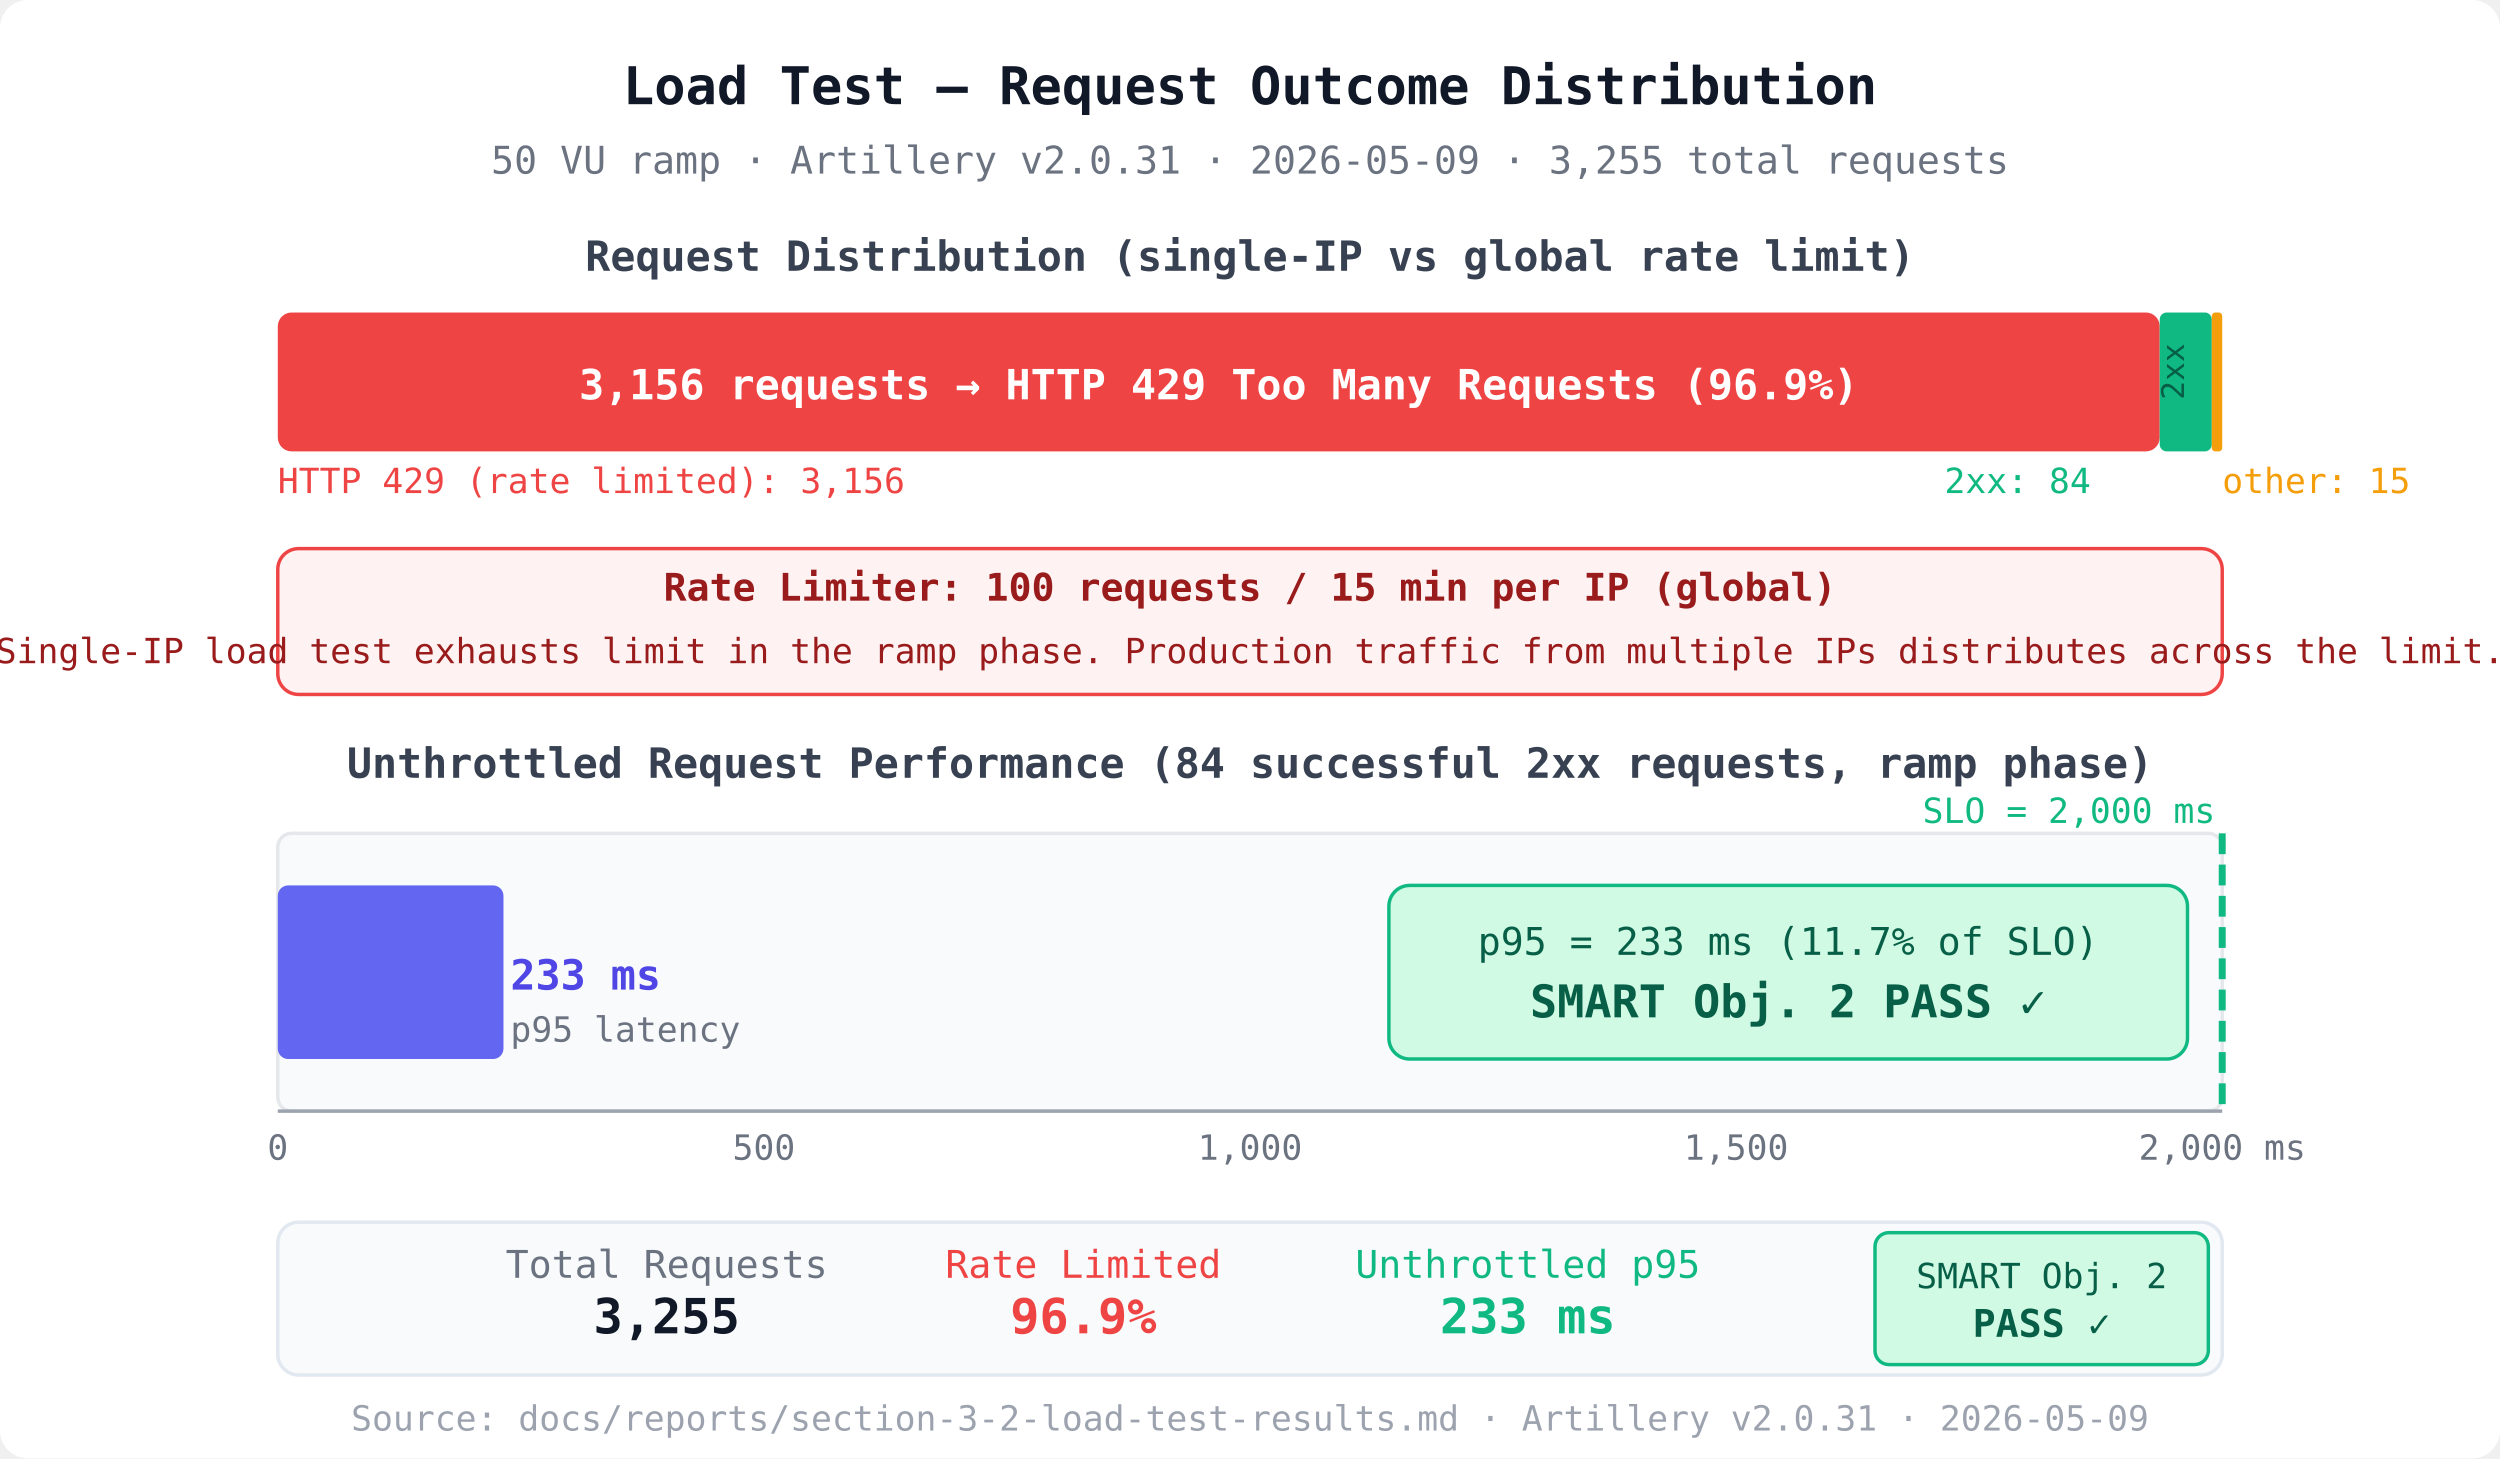
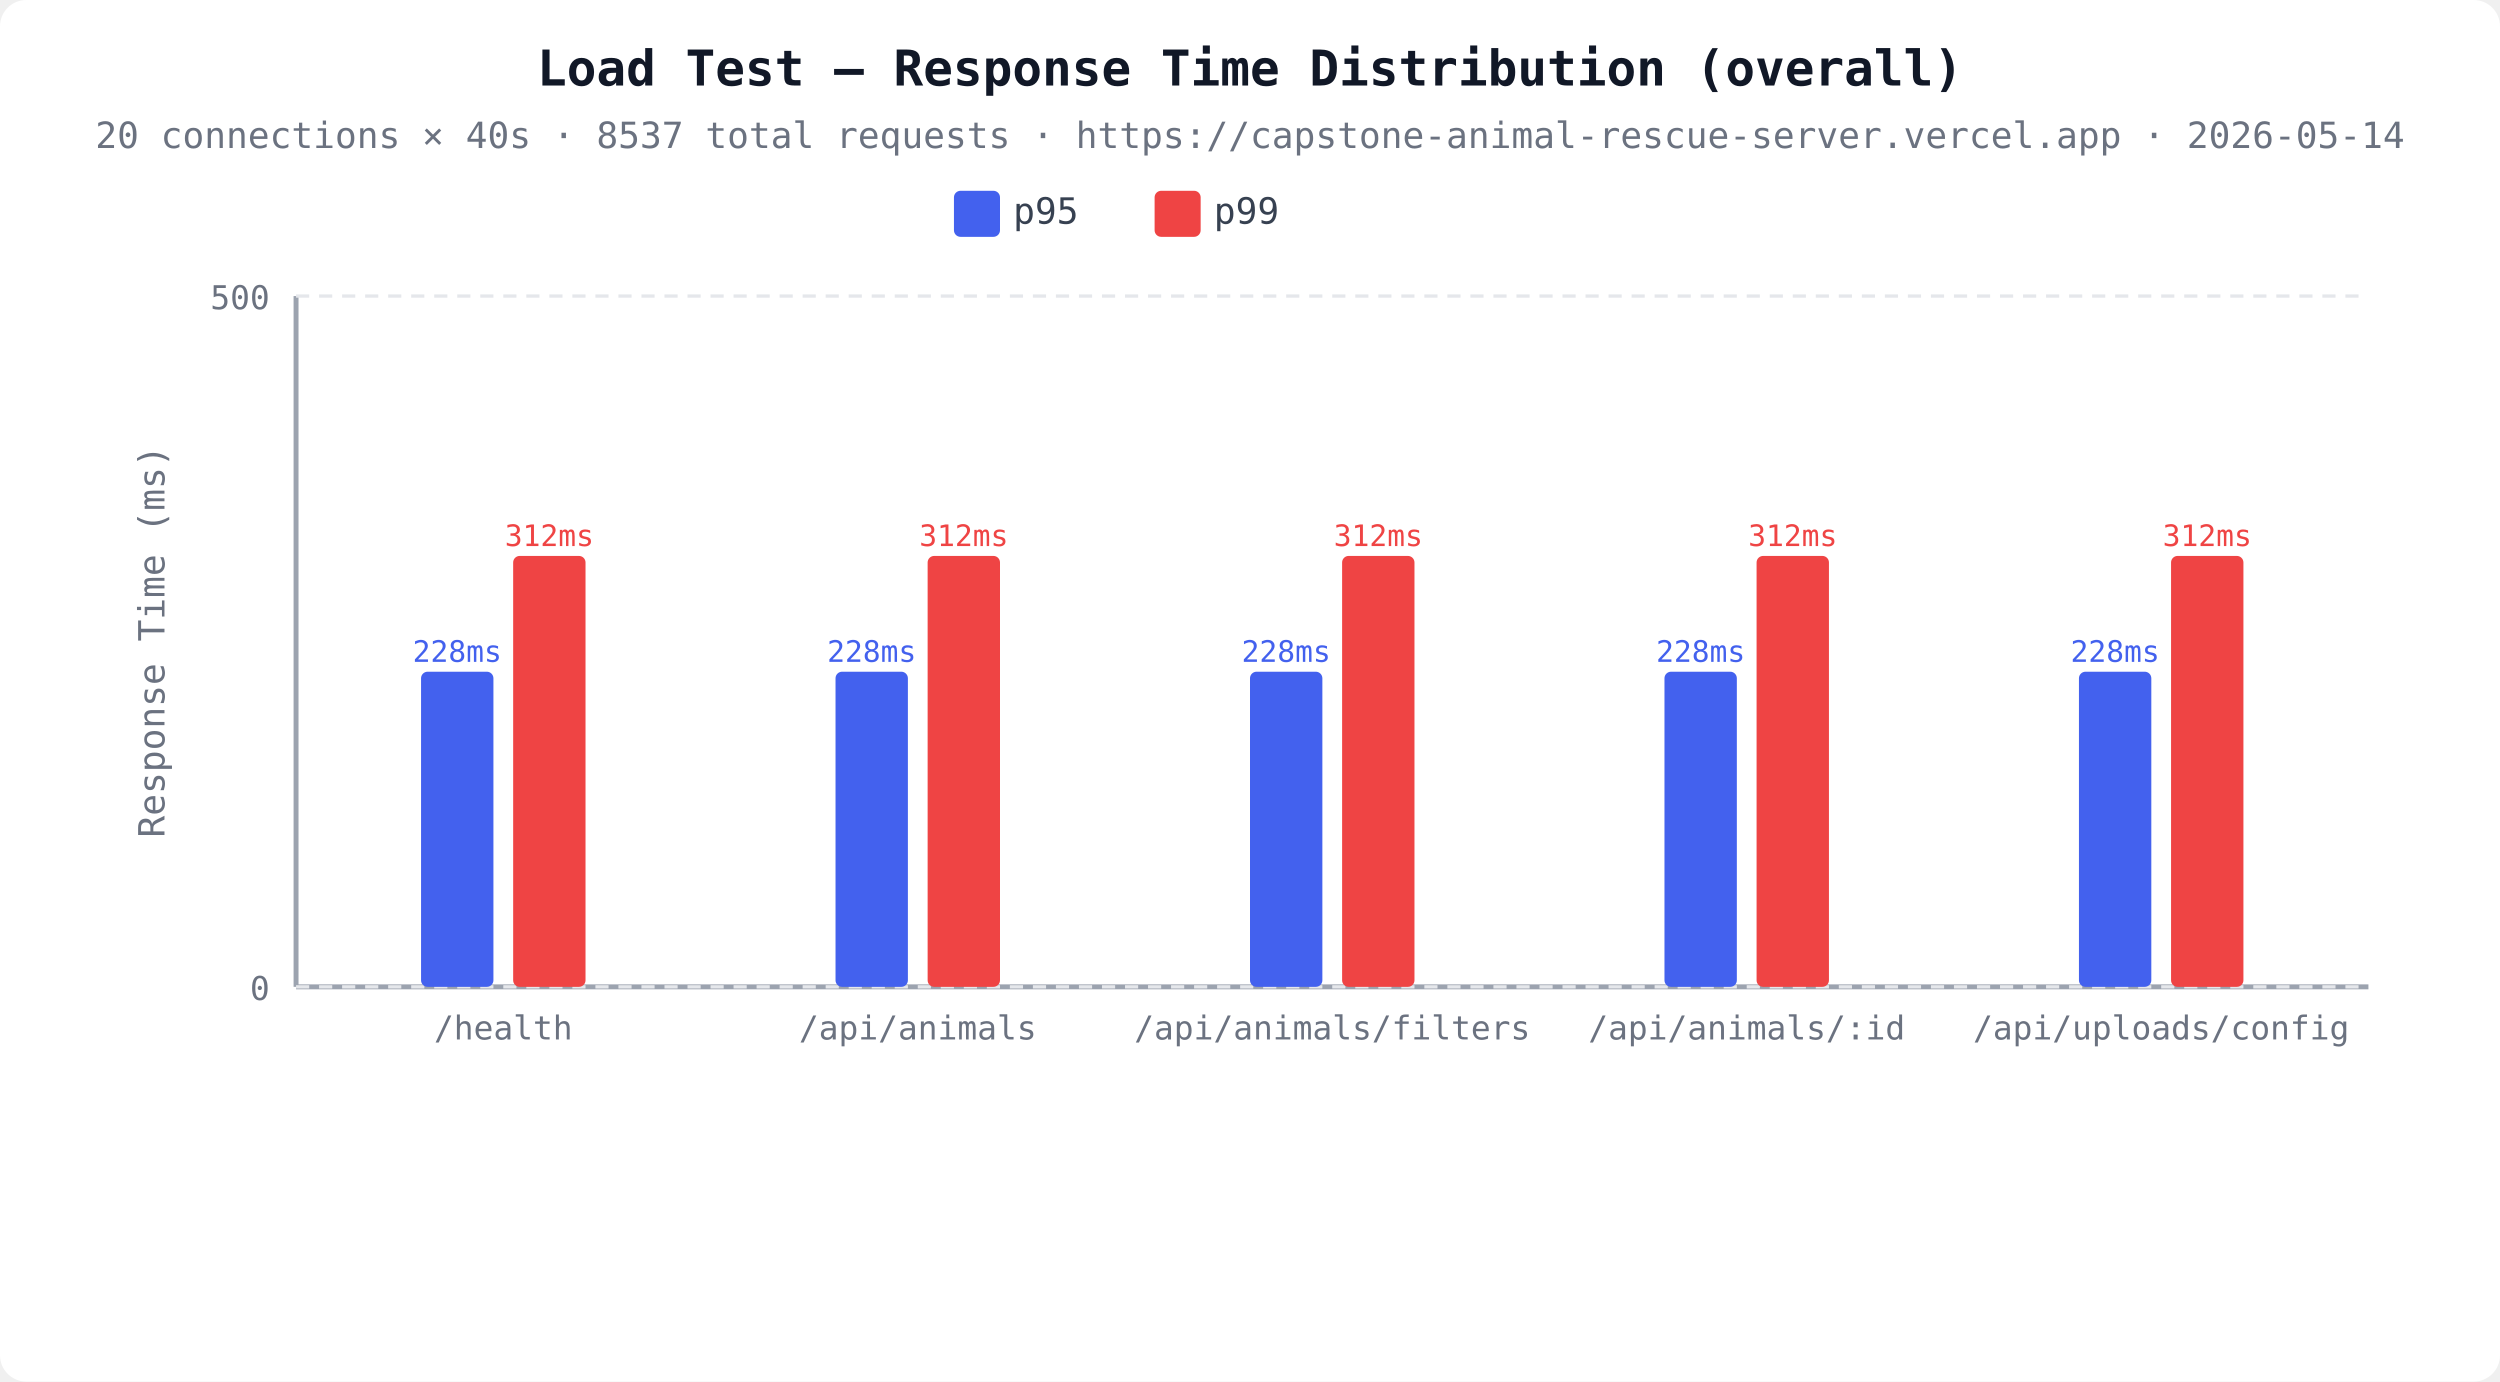
- <svg xmlns="http://www.w3.org/2000/svg" width="720" height="420" viewBox="0 0 720 420" font-family="ui-monospace,SFMono-Regular,Menlo,monospace" font-size="13">
-   <rect width="720" height="420" fill="#ffffff" rx="8" />
-   <text x="360" y="30" text-anchor="middle" font-size="15" font-weight="bold" fill="#111827">Load Test — Request Outcome Distribution</text>
-   <text x="360" y="50" text-anchor="middle" font-size="11" fill="#6b7280">50 VU ramp · Artillery v2.0.31 · 2026-05-09 · 3,255 total requests</text>
-   <text x="360" y="78" text-anchor="middle" font-size="12" font-weight="bold" fill="#374151">Request Distribution (single-IP vs global rate limit)</text>
-   <rect x="80" y="90" width="542" height="40" fill="#ef4444" rx="4" />
-   <rect x="622" y="90" width="15" height="40" fill="#10b981" rx="2" />
-   <rect x="637" y="90" width="3" height="40" fill="#f59e0b" rx="1" />
-   <text x="351" y="115" text-anchor="middle" font-size="12" font-weight="bold" fill="#ffffff">3,156 requests → HTTP 429 Too Many Requests (96.9%)</text>
-   <text x="629" y="107" text-anchor="middle" font-size="9" fill="#065f46" transform="rotate(-90,629,107)">2xx</text>
-   <text x="80" y="142" font-size="10" fill="#ef4444">HTTP 429 (rate limited): 3,156</text>
-   <text x="560" y="142" font-size="10" fill="#10b981">2xx: 84</text>
-   <text x="640" y="142" font-size="10" fill="#f59e0b">other: 15</text>
-   <rect x="80" y="158" width="560" height="42" fill="#fef2f2" rx="6" stroke="#ef4444" stroke-width="1" />
-   <text x="360" y="173" text-anchor="middle" font-size="11" font-weight="bold" fill="#991b1b">Rate Limiter: 100 requests / 15 min per IP (global)</text>
-   <text x="360" y="191" text-anchor="middle" font-size="10" fill="#991b1b">Single-IP load test exhausts limit in the ramp phase. Production traffic from multiple IPs distributes across the limit.</text>
-   <text x="360" y="224" text-anchor="middle" font-size="12" font-weight="bold" fill="#374151">Unthrottled Request Performance (84 successful 2xx requests, ramp phase)</text>
-   <rect x="80" y="240" width="560" height="80" fill="#f8fafc" rx="4" stroke="#e5e7eb" stroke-width="1" />
-   <rect x="80" y="255" width="65" height="50" fill="#6366f1" rx="3" />
-   <text x="147" y="285" font-size="12" font-weight="bold" fill="#4f46e5">233 ms</text>
-   <text x="147" y="300" font-size="10" fill="#6b7280">p95 latency</text>
-   <line x1="640" y1="240" x2="640" y2="320" stroke="#10b981" stroke-width="2" stroke-dasharray="6,3" />
-   <text x="638" y="237" text-anchor="end" font-size="10" fill="#10b981">SLO = 2,000 ms</text>
-   <text x="80" y="334" text-anchor="middle" font-size="10" fill="#6b7280">0</text>
-   <text x="220" y="334" text-anchor="middle" font-size="10" fill="#6b7280">500</text>
-   <text x="360" y="334" text-anchor="middle" font-size="10" fill="#6b7280">1,000</text>
-   <text x="500" y="334" text-anchor="middle" font-size="10" fill="#6b7280">1,500</text>
-   <text x="640" y="334" text-anchor="middle" font-size="10" fill="#6b7280">2,000 ms</text>
-   <line x1="80" y1="320" x2="640" y2="320" stroke="#9ca3af" stroke-width="1" />
-   <rect x="400" y="255" width="230" height="50" fill="#d1fae5" rx="6" stroke="#10b981" stroke-width="1" />
-   <text x="515" y="275" text-anchor="middle" font-size="11" fill="#065f46">p95 = 233 ms  (11.7% of SLO)</text>
-   <text x="515" y="293" text-anchor="middle" font-size="13" font-weight="bold" fill="#065f46">SMART Obj. 2 PASS ✓</text>
-   <rect x="80" y="352" width="560" height="44" fill="#f8fafc" rx="6" stroke="#e2e8f0" stroke-width="1" />
-   <text x="192" y="368" text-anchor="middle" font-size="11" fill="#6b7280">Total Requests</text>
-   <text x="192" y="384" text-anchor="middle" font-size="14" font-weight="bold" fill="#111827">3,255</text>
-   <text x="312" y="368" text-anchor="middle" font-size="11" fill="#ef4444">Rate Limited</text>
-   <text x="312" y="384" text-anchor="middle" font-size="14" font-weight="bold" fill="#ef4444">96.9%</text>
-   <text x="440" y="368" text-anchor="middle" font-size="11" fill="#10b981">Unthrottled p95</text>
-   <text x="440" y="384" text-anchor="middle" font-size="14" font-weight="bold" fill="#10b981">233 ms</text>
-   <rect x="540" y="355" width="96" height="38" fill="#d1fae5" rx="4" stroke="#10b981" stroke-width="1" />
-   <text x="588" y="371" text-anchor="middle" font-size="10" fill="#065f46">SMART Obj. 2</text>
-   <text x="588" y="385" text-anchor="middle" font-size="11" font-weight="bold" fill="#065f46">PASS ✓</text>
-   <text x="360" y="412" text-anchor="middle" font-size="10" fill="#9ca3af">Source: docs/reports/section-3-2-load-test-results.md · Artillery v2.0.31 · 2026-05-09</text>
+ <svg xmlns="http://www.w3.org/2000/svg" width="760" height="420" viewBox="0 0 760 420" font-family="ui-monospace,SFMono-Regular,Menlo,monospace" font-size="13">
+   <rect width="760" height="420" fill="#ffffff" rx="8" />
+   <text x="380" y="26" text-anchor="middle" font-size="15" font-weight="bold" fill="#111827">Load Test — Response Time Distribution (overall)</text>
+   <text x="380" y="45" text-anchor="middle" font-size="11" fill="#6b7280">20 connections × 40s · 8537 total requests · https://capstone-animal-rescue-server.vercel.app · 2026-05-14</text>
+   <rect x="290" y="58" width="14" height="14" fill="#4361ee" rx="2" />
+   <text x="308" y="68" font-size="11" fill="#374151">p95</text>
+   <rect x="351" y="58" width="14" height="14" fill="#ef4444" rx="2" />
+   <text x="369" y="68" font-size="11" fill="#374151">p99</text>
+   <line x1="90" y1="90" x2="90" y2="300" stroke="#9ca3af" stroke-width="1.5" />
+   <line x1="90" y1="300" x2="720" y2="300" stroke="#9ca3af" stroke-width="1.5" />
+   <text x="50" y="195" text-anchor="middle" font-size="11" fill="#6b7280" transform="rotate(-90 50 195)">Response Time (ms)</text>
+   <line x1="90" y1="300.0" x2="720" y2="300.0" stroke="#e5e7eb" stroke-width="1" stroke-dasharray="4,3" />
+   <text x="82" y="304.0" text-anchor="end" font-size="10" fill="#6b7280">0</text>
+   <line x1="90" y1="90.0" x2="720" y2="90.0" stroke="#e5e7eb" stroke-width="1" stroke-dasharray="4,3" />
+   <text x="82" y="94.0" text-anchor="end" font-size="10" fill="#6b7280">500</text>
+   <rect x="128.0" y="204.2" width="22" height="95.8" fill="#4361ee" rx="2" />
+   <text x="139.0" y="201.2" text-anchor="middle" font-size="9" fill="#4361ee">228ms</text>
+   <rect x="156.0" y="169.0" width="22" height="131.0" fill="#ef4444" rx="2" />
+   <text x="167.0" y="166.0" text-anchor="middle" font-size="9" fill="#ef4444">312ms</text>
+   <text x="153.0" y="316" text-anchor="middle" font-size="10" fill="#6b7280">/health</text>
+   <rect x="254.0" y="204.2" width="22" height="95.8" fill="#4361ee" rx="2" />
+   <text x="265.0" y="201.2" text-anchor="middle" font-size="9" fill="#4361ee">228ms</text>
+   <rect x="282.0" y="169.0" width="22" height="131.0" fill="#ef4444" rx="2" />
+   <text x="293.0" y="166.0" text-anchor="middle" font-size="9" fill="#ef4444">312ms</text>
+   <text x="279.0" y="316" text-anchor="middle" font-size="10" fill="#6b7280">/api/animals</text>
+   <rect x="380.0" y="204.2" width="22" height="95.8" fill="#4361ee" rx="2" />
+   <text x="391.0" y="201.2" text-anchor="middle" font-size="9" fill="#4361ee">228ms</text>
+   <rect x="408.0" y="169.0" width="22" height="131.0" fill="#ef4444" rx="2" />
+   <text x="419.0" y="166.0" text-anchor="middle" font-size="9" fill="#ef4444">312ms</text>
+   <text x="405.0" y="316" text-anchor="middle" font-size="10" fill="#6b7280">/api/animals/filters</text>
+   <rect x="506.0" y="204.2" width="22" height="95.8" fill="#4361ee" rx="2" />
+   <text x="517.0" y="201.2" text-anchor="middle" font-size="9" fill="#4361ee">228ms</text>
+   <rect x="534.0" y="169.0" width="22" height="131.0" fill="#ef4444" rx="2" />
+   <text x="545.0" y="166.0" text-anchor="middle" font-size="9" fill="#ef4444">312ms</text>
+   <text x="531.0" y="316" text-anchor="middle" font-size="10" fill="#6b7280">/api/animals/:id</text>
+   <rect x="632.0" y="204.2" width="22" height="95.8" fill="#4361ee" rx="2" />
+   <text x="643.0" y="201.2" text-anchor="middle" font-size="9" fill="#4361ee">228ms</text>
+   <rect x="660.0" y="169.0" width="22" height="131.0" fill="#ef4444" rx="2" />
+   <text x="671.0" y="166.0" text-anchor="middle" font-size="9" fill="#ef4444">312ms</text>
+   <text x="657.0" y="316" text-anchor="middle" font-size="10" fill="#6b7280">/api/uploads/config</text>
</svg>
